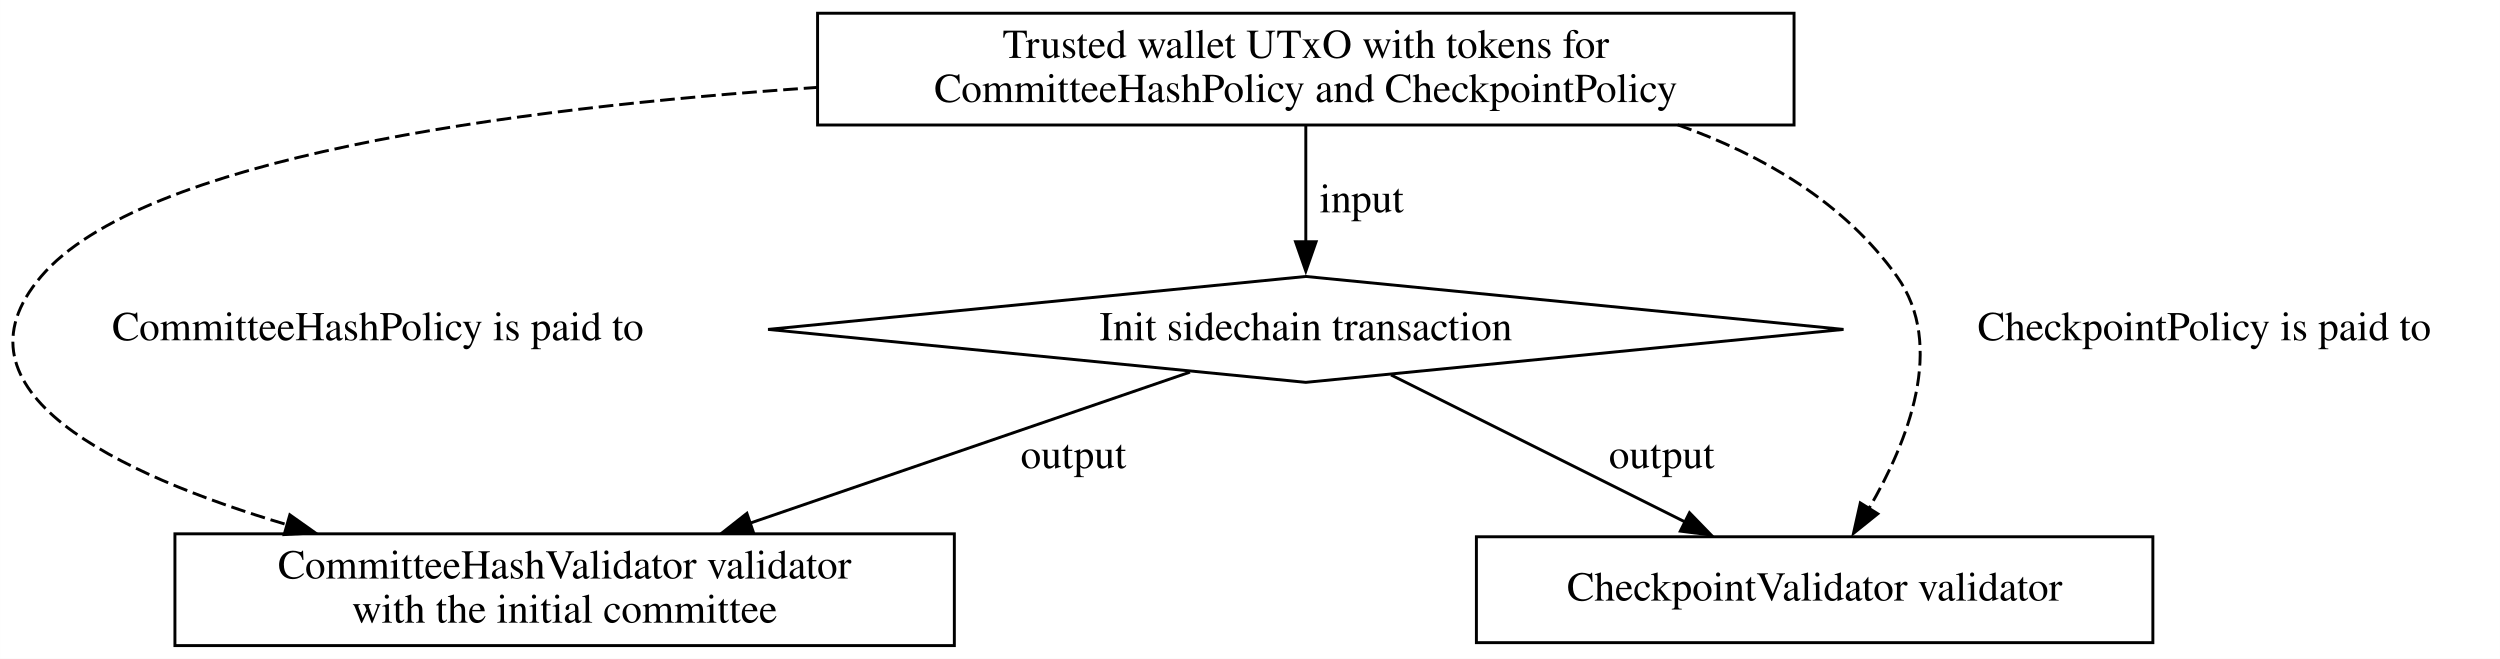
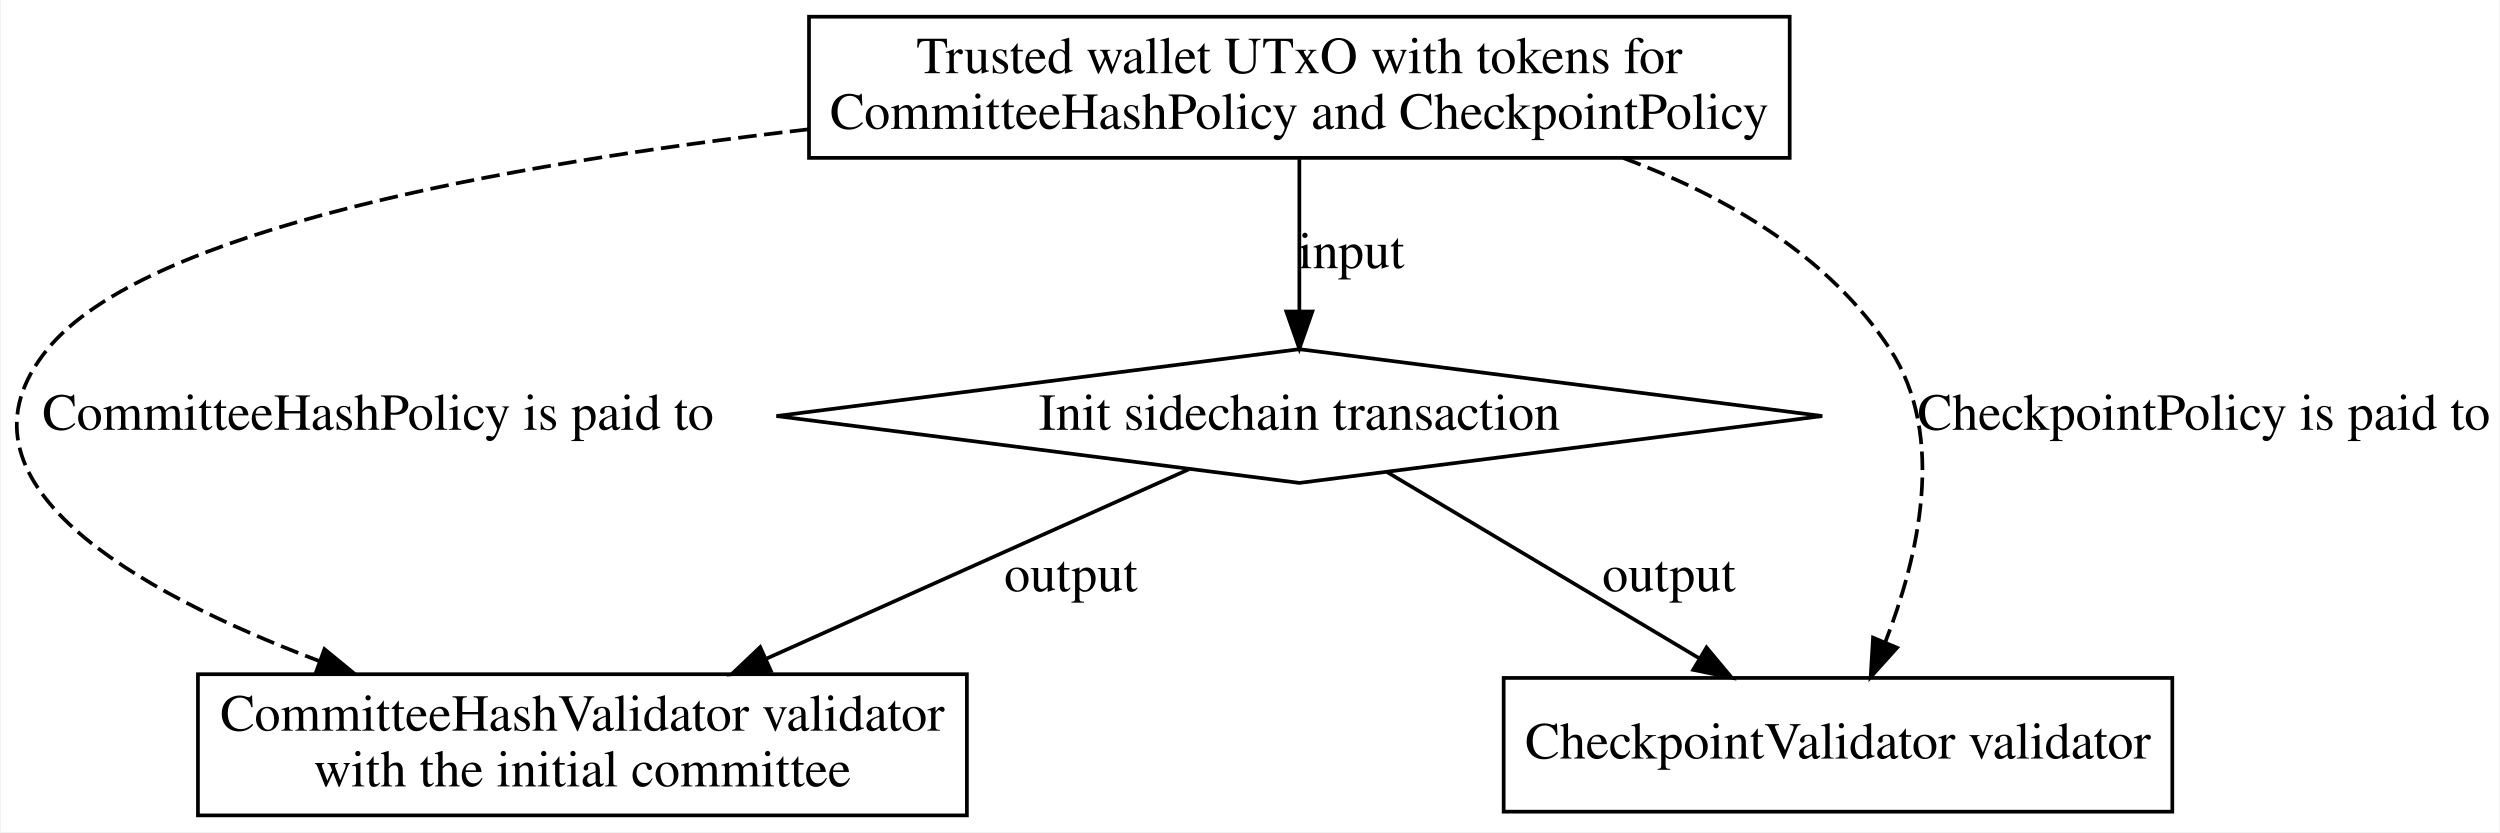
- <svg xmlns="http://www.w3.org/2000/svg" width="850pt" height="224pt" viewBox="0.00 0.00 849.95 224.00">
+ <svg xmlns="http://www.w3.org/2000/svg" width="673pt" height="224pt" viewBox="0.00 0.00 672.57 224.00">
  <g id="graph0" class="graph" transform="scale(1 1) rotate(0) translate(4 220)">
-     <polygon fill="white" stroke="none" points="-4,4 -4,-220 845.95,-220 845.95,4 -4,4" />
+     <polygon fill="white" stroke="none" points="-4,4 -4,-220 668.57,-220 668.57,4 -4,4" />
    <g id="node1" class="node">
-       <polygon fill="none" stroke="black" points="273.95,-177.5 273.95,-215.5 605.95,-215.5 605.95,-177.5 273.95,-177.5" />
-       <text text-anchor="middle" x="439.95" y="-200.3" font-family="Times,serif" font-size="14.00">Trusted wallet UTxO with tokens for</text>
-       <text text-anchor="middle" x="439.95" y="-185.3" font-family="Times,serif" font-size="14.00">CommitteeHashPolicy and CheckpointPolicy</text>
+       <polygon fill="none" stroke="black" points="213.57,-177.5 213.57,-215.5 477.57,-215.5 477.57,-177.5 213.57,-177.5" />
+       <text text-anchor="middle" x="345.57" y="-200.3" font-family="Times,serif" font-size="14.00">Trusted wallet UTxO with tokens for</text>
+       <text text-anchor="middle" x="345.57" y="-185.3" font-family="Times,serif" font-size="14.00">CommitteeHashPolicy and CheckpointPolicy</text>
    </g>
    <g id="node2" class="node">
-       <polygon fill="none" stroke="black" points="439.95,-126 257.12,-108 439.95,-90 622.77,-108 439.95,-126" />
-       <text text-anchor="middle" x="439.95" y="-104.3" font-family="Times,serif" font-size="14.00">Init sidechain transaction</text>
+       <polygon fill="none" stroke="black" points="345.57,-126 204.8,-108 345.57,-90 486.33,-108 345.57,-126" />
+       <text text-anchor="middle" x="345.57" y="-104.3" font-family="Times,serif" font-size="14.00">Init sidechain transaction</text>
    </g>
    <g id="edge1" class="edge">
-       <path fill="none" stroke="black" d="M439.95,-177.58C439.95,-166.06 439.95,-150.84 439.95,-137.67" />
-       <polygon fill="black" stroke="black" points="443.45,-137.82 439.95,-127.82 436.45,-137.82 443.45,-137.82" />
-       <text text-anchor="middle" x="458.95" y="-147.8" font-family="Times,serif" font-size="14.00">input</text>
+       <path fill="none" stroke="black" d="M345.57,-177.16C345.57,-165.26 345.57,-149.55 345.57,-136.21" />
+       <polygon fill="black" stroke="black" points="349.07,-136.14 345.57,-126.14 342.07,-136.14 349.07,-136.14" />
+       <text text-anchor="middle" x="359.57" y="-147.8" font-family="Times,serif" font-size="14.00">input</text>
    </g>
    <g id="node3" class="node">
-       <polygon fill="none" stroke="black" points="55.45,-0.5 55.45,-38.5 320.45,-38.5 320.45,-0.5 55.45,-0.5" />
-       <text text-anchor="middle" x="187.95" y="-23.3" font-family="Times,serif" font-size="14.00">CommitteeHashValidator validator</text>
-       <text text-anchor="middle" x="187.95" y="-8.3" font-family="Times,serif" font-size="14.00">with the initial committee</text>
+       <polygon fill="none" stroke="black" points="49.07,-0.5 49.07,-38.5 256.07,-38.5 256.07,-0.5 49.07,-0.5" />
+       <text text-anchor="middle" x="152.57" y="-23.3" font-family="Times,serif" font-size="14.00">CommitteeHashValidator validator</text>
+       <text text-anchor="middle" x="152.57" y="-8.3" font-family="Times,serif" font-size="14.00">with the initial committee</text>
    </g>
    <g id="edge3" class="edge">
-       <path fill="none" stroke="black" stroke-dasharray="5,2" d="M274.23,-190.31C168.08,-183.1 44.05,-166.05 9.95,-126 -23.1,-87.18 35.2,-58.98 93.72,-41.55" />
-       <polygon fill="black" stroke="black" points="94.52,-44.96 103.17,-38.84 92.59,-38.24 94.52,-44.96" />
-       <text text-anchor="middle" x="124.45" y="-104.3" font-family="Times,serif" font-size="14.00">CommitteeHashPolicy is paid to</text>
+       <path fill="none" stroke="black" stroke-dasharray="5,2" d="M213.37,-185.18C130.5,-175.65 34.6,-157.95 8.57,-126 -20.4,-90.45 32.22,-60.75 81.8,-42.02" />
+       <polygon fill="black" stroke="black" points="83.13,-45.25 91.32,-38.53 80.73,-38.68 83.13,-45.25" />
+       <text text-anchor="middle" x="97.57" y="-104.3" font-family="Times,serif" font-size="14.00">CommitteeHashPolicy is paid to</text>
    </g>
    <g id="node4" class="node">
-       <polygon fill="none" stroke="black" points="497.95,-1.5 497.95,-37.5 727.95,-37.5 727.95,-1.5 497.95,-1.5" />
-       <text text-anchor="middle" x="612.95" y="-15.8" font-family="Times,serif" font-size="14.00">CheckpointValidator validator</text>
+       <polygon fill="none" stroke="black" points="400.57,-1.5 400.57,-37.5 580.57,-37.5 580.57,-1.5 400.57,-1.5" />
+       <text text-anchor="middle" x="490.57" y="-15.8" font-family="Times,serif" font-size="14.00">CheckpointValidator validator</text>
    </g>
    <g id="edge5" class="edge">
-       <path fill="none" stroke="black" stroke-dasharray="5,2" d="M566.38,-177.56C595.46,-167.24 623.06,-151.11 640.95,-126 657.63,-102.58 644.7,-69.85 631.4,-47.08" />
-       <polygon fill="black" stroke="black" points="634.42,-45.31 626.16,-38.67 628.48,-49.01 634.42,-45.31" />
-       <text text-anchor="middle" x="745.45" y="-104.3" font-family="Times,serif" font-size="14.00">CheckpointPolicy is paid to</text>
+       <path fill="none" stroke="black" stroke-dasharray="5,2" d="M432.78,-177.46C460.48,-167.17 488.16,-151.08 504.57,-126 519.9,-102.57 512.17,-69.9 503.31,-47.15" />
+       <polygon fill="black" stroke="black" points="506.47,-45.63 499.37,-37.76 500.01,-48.33 506.47,-45.63" />
+       <text text-anchor="middle" x="589.07" y="-104.3" font-family="Times,serif" font-size="14.00">CheckpointPolicy is paid to</text>
    </g>
    <g id="edge2" class="edge">
-       <path fill="none" stroke="black" d="M400.57,-93.48C360.51,-79.73 297.79,-58.2 250.83,-42.08" />
-       <polygon fill="black" stroke="black" points="252.19,-38.85 241.59,-38.91 249.92,-45.47 252.19,-38.85" />
-       <text text-anchor="middle" x="360.95" y="-60.8" font-family="Times,serif" font-size="14.00">output</text>
+       <path fill="none" stroke="black" d="M315.83,-93.67C285.55,-80.1 238.06,-58.82 202.09,-42.69" />
+       <polygon fill="black" stroke="black" points="203.3,-39.4 192.74,-38.5 200.43,-45.79 203.3,-39.4" />
+       <text text-anchor="middle" x="284.07" y="-60.8" font-family="Times,serif" font-size="14.00">output</text>
    </g>
    <g id="edge4" class="edge">
-       <path fill="none" stroke="black" d="M468.91,-92.52C496.21,-78.87 537.53,-58.21 568.92,-42.52" />
-       <polygon fill="black" stroke="black" points="570.41,-45.68 577.79,-38.08 567.28,-39.42 570.41,-45.68" />
-       <text text-anchor="middle" x="560.95" y="-60.8" font-family="Times,serif" font-size="14.00">output</text>
+       <path fill="none" stroke="black" d="M369.19,-92.91C391.97,-79.32 426.81,-58.54 453.33,-42.72" />
+       <polygon fill="black" stroke="black" points="455.18,-45.69 461.97,-37.56 451.59,-39.68 455.18,-45.69" />
+       <text text-anchor="middle" x="445.07" y="-60.8" font-family="Times,serif" font-size="14.00">output</text>
    </g>
  </g>
</svg>
